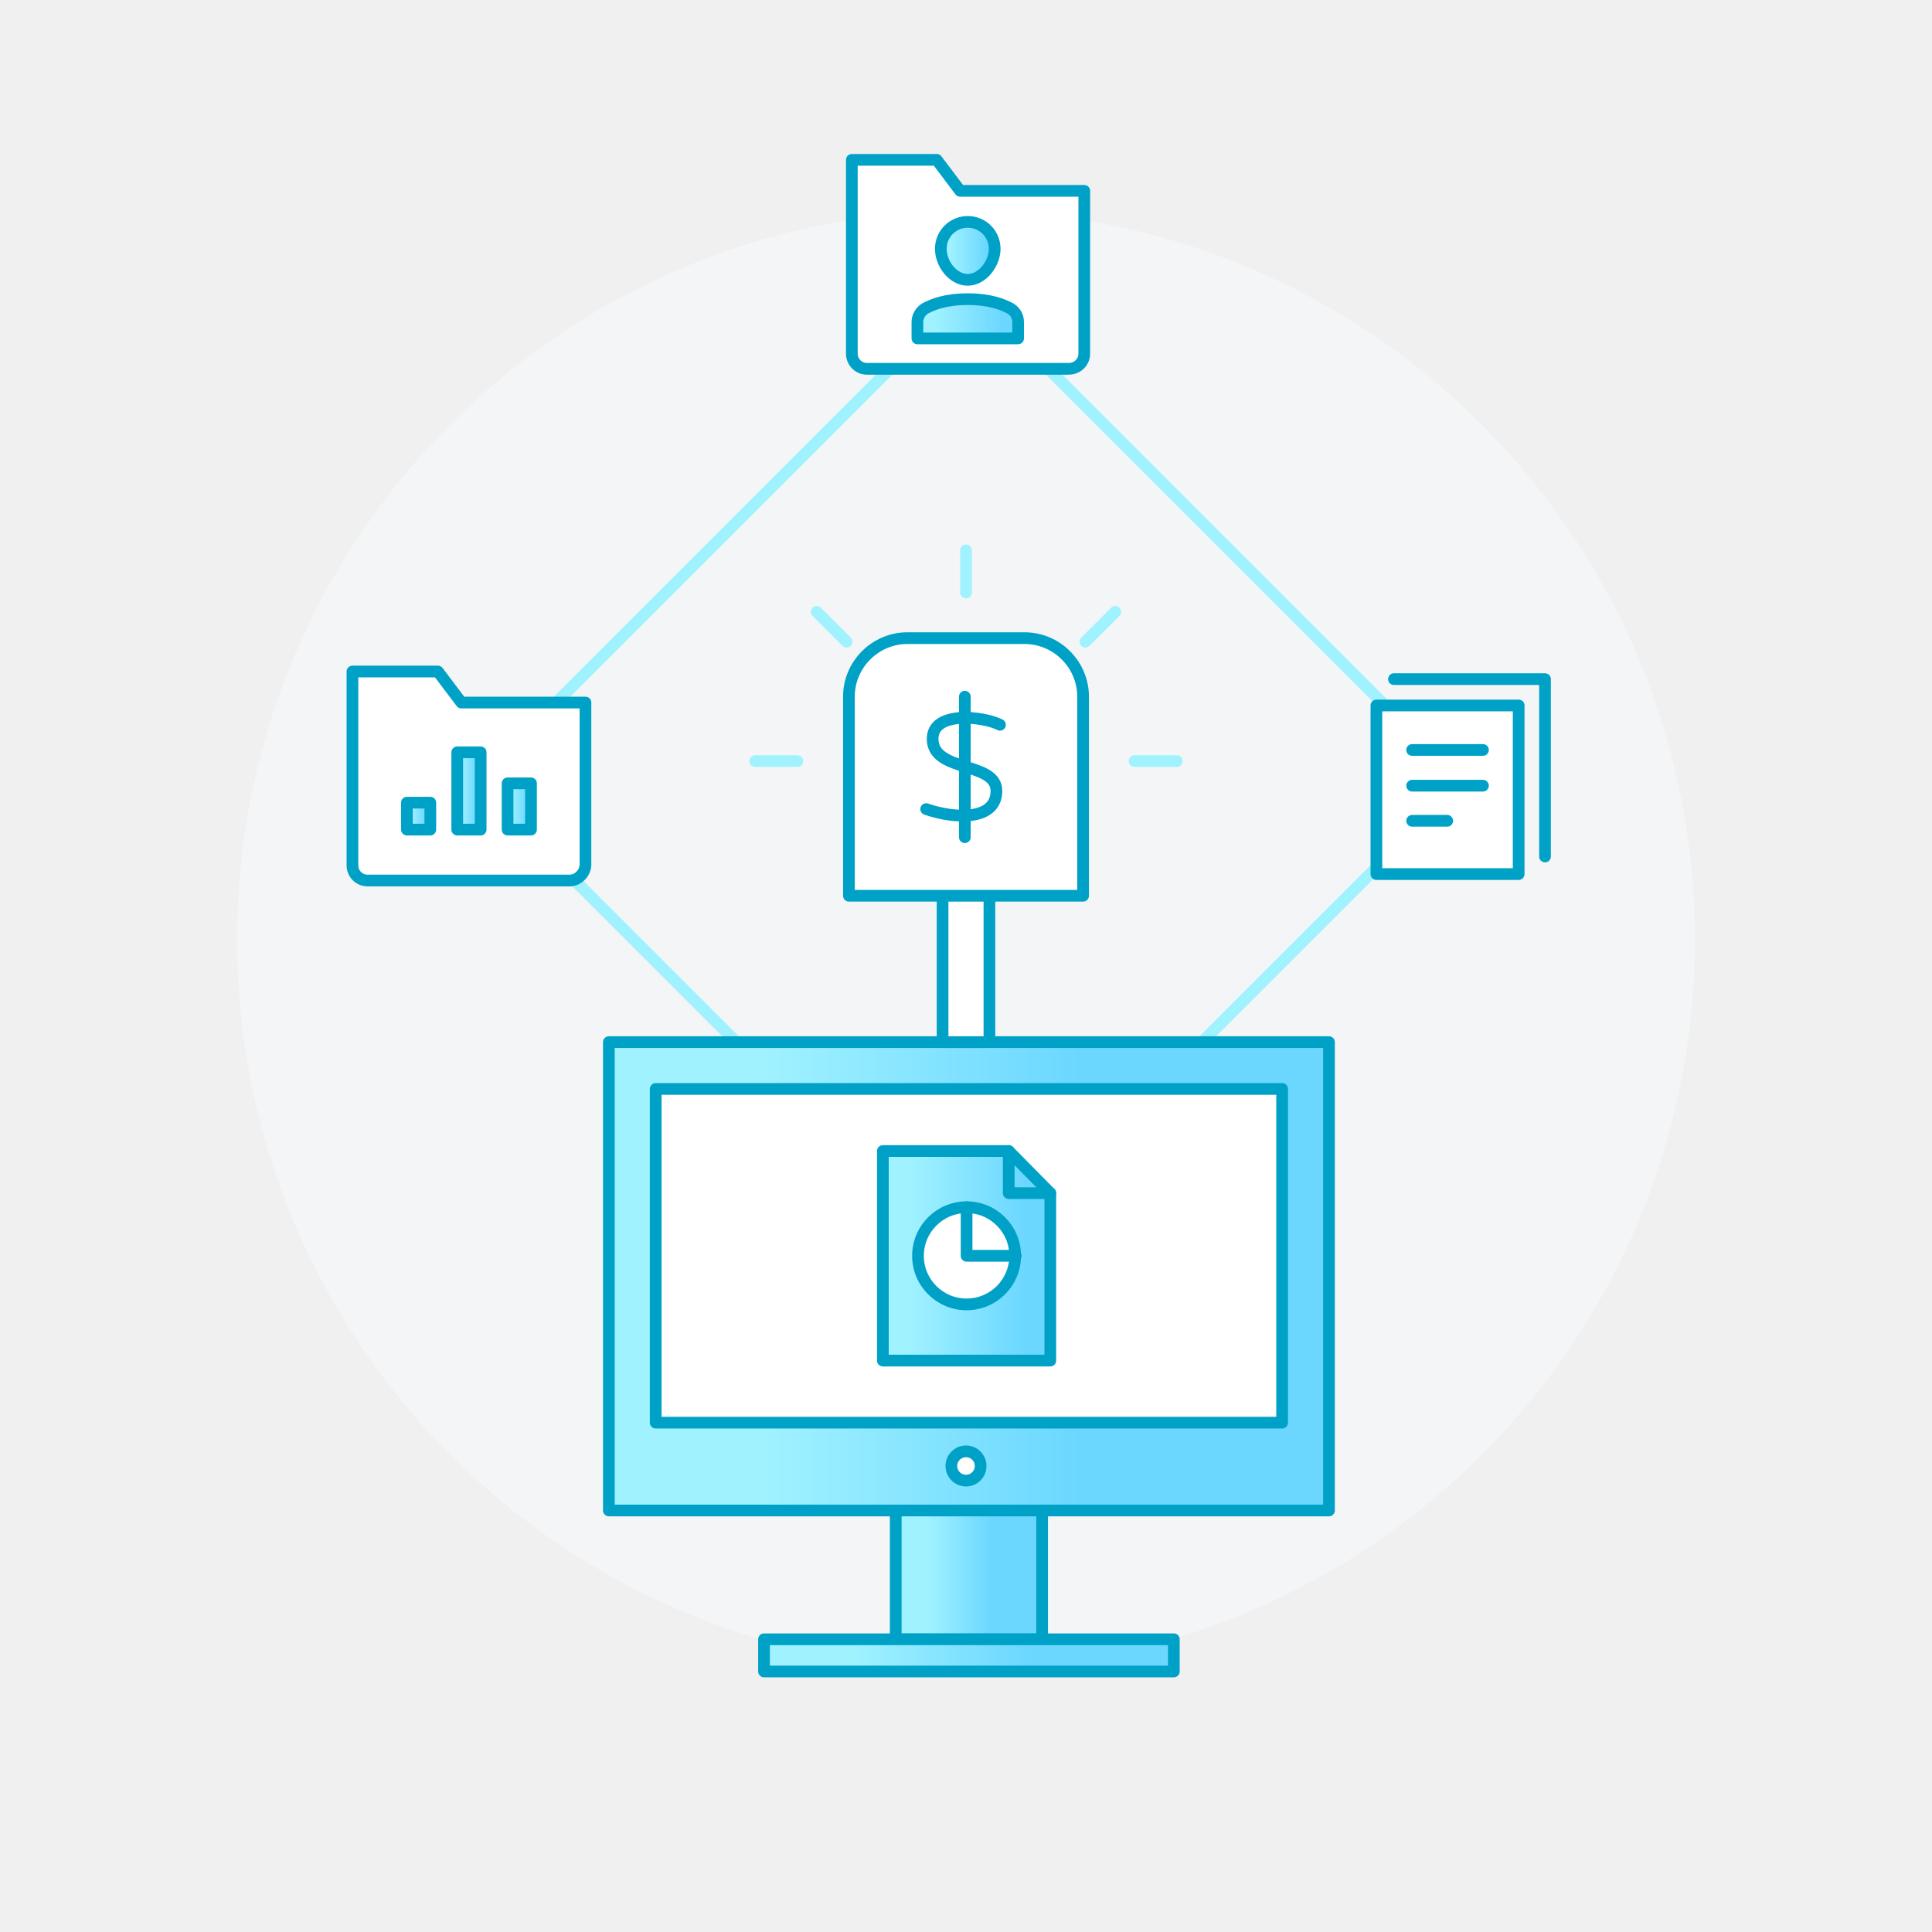
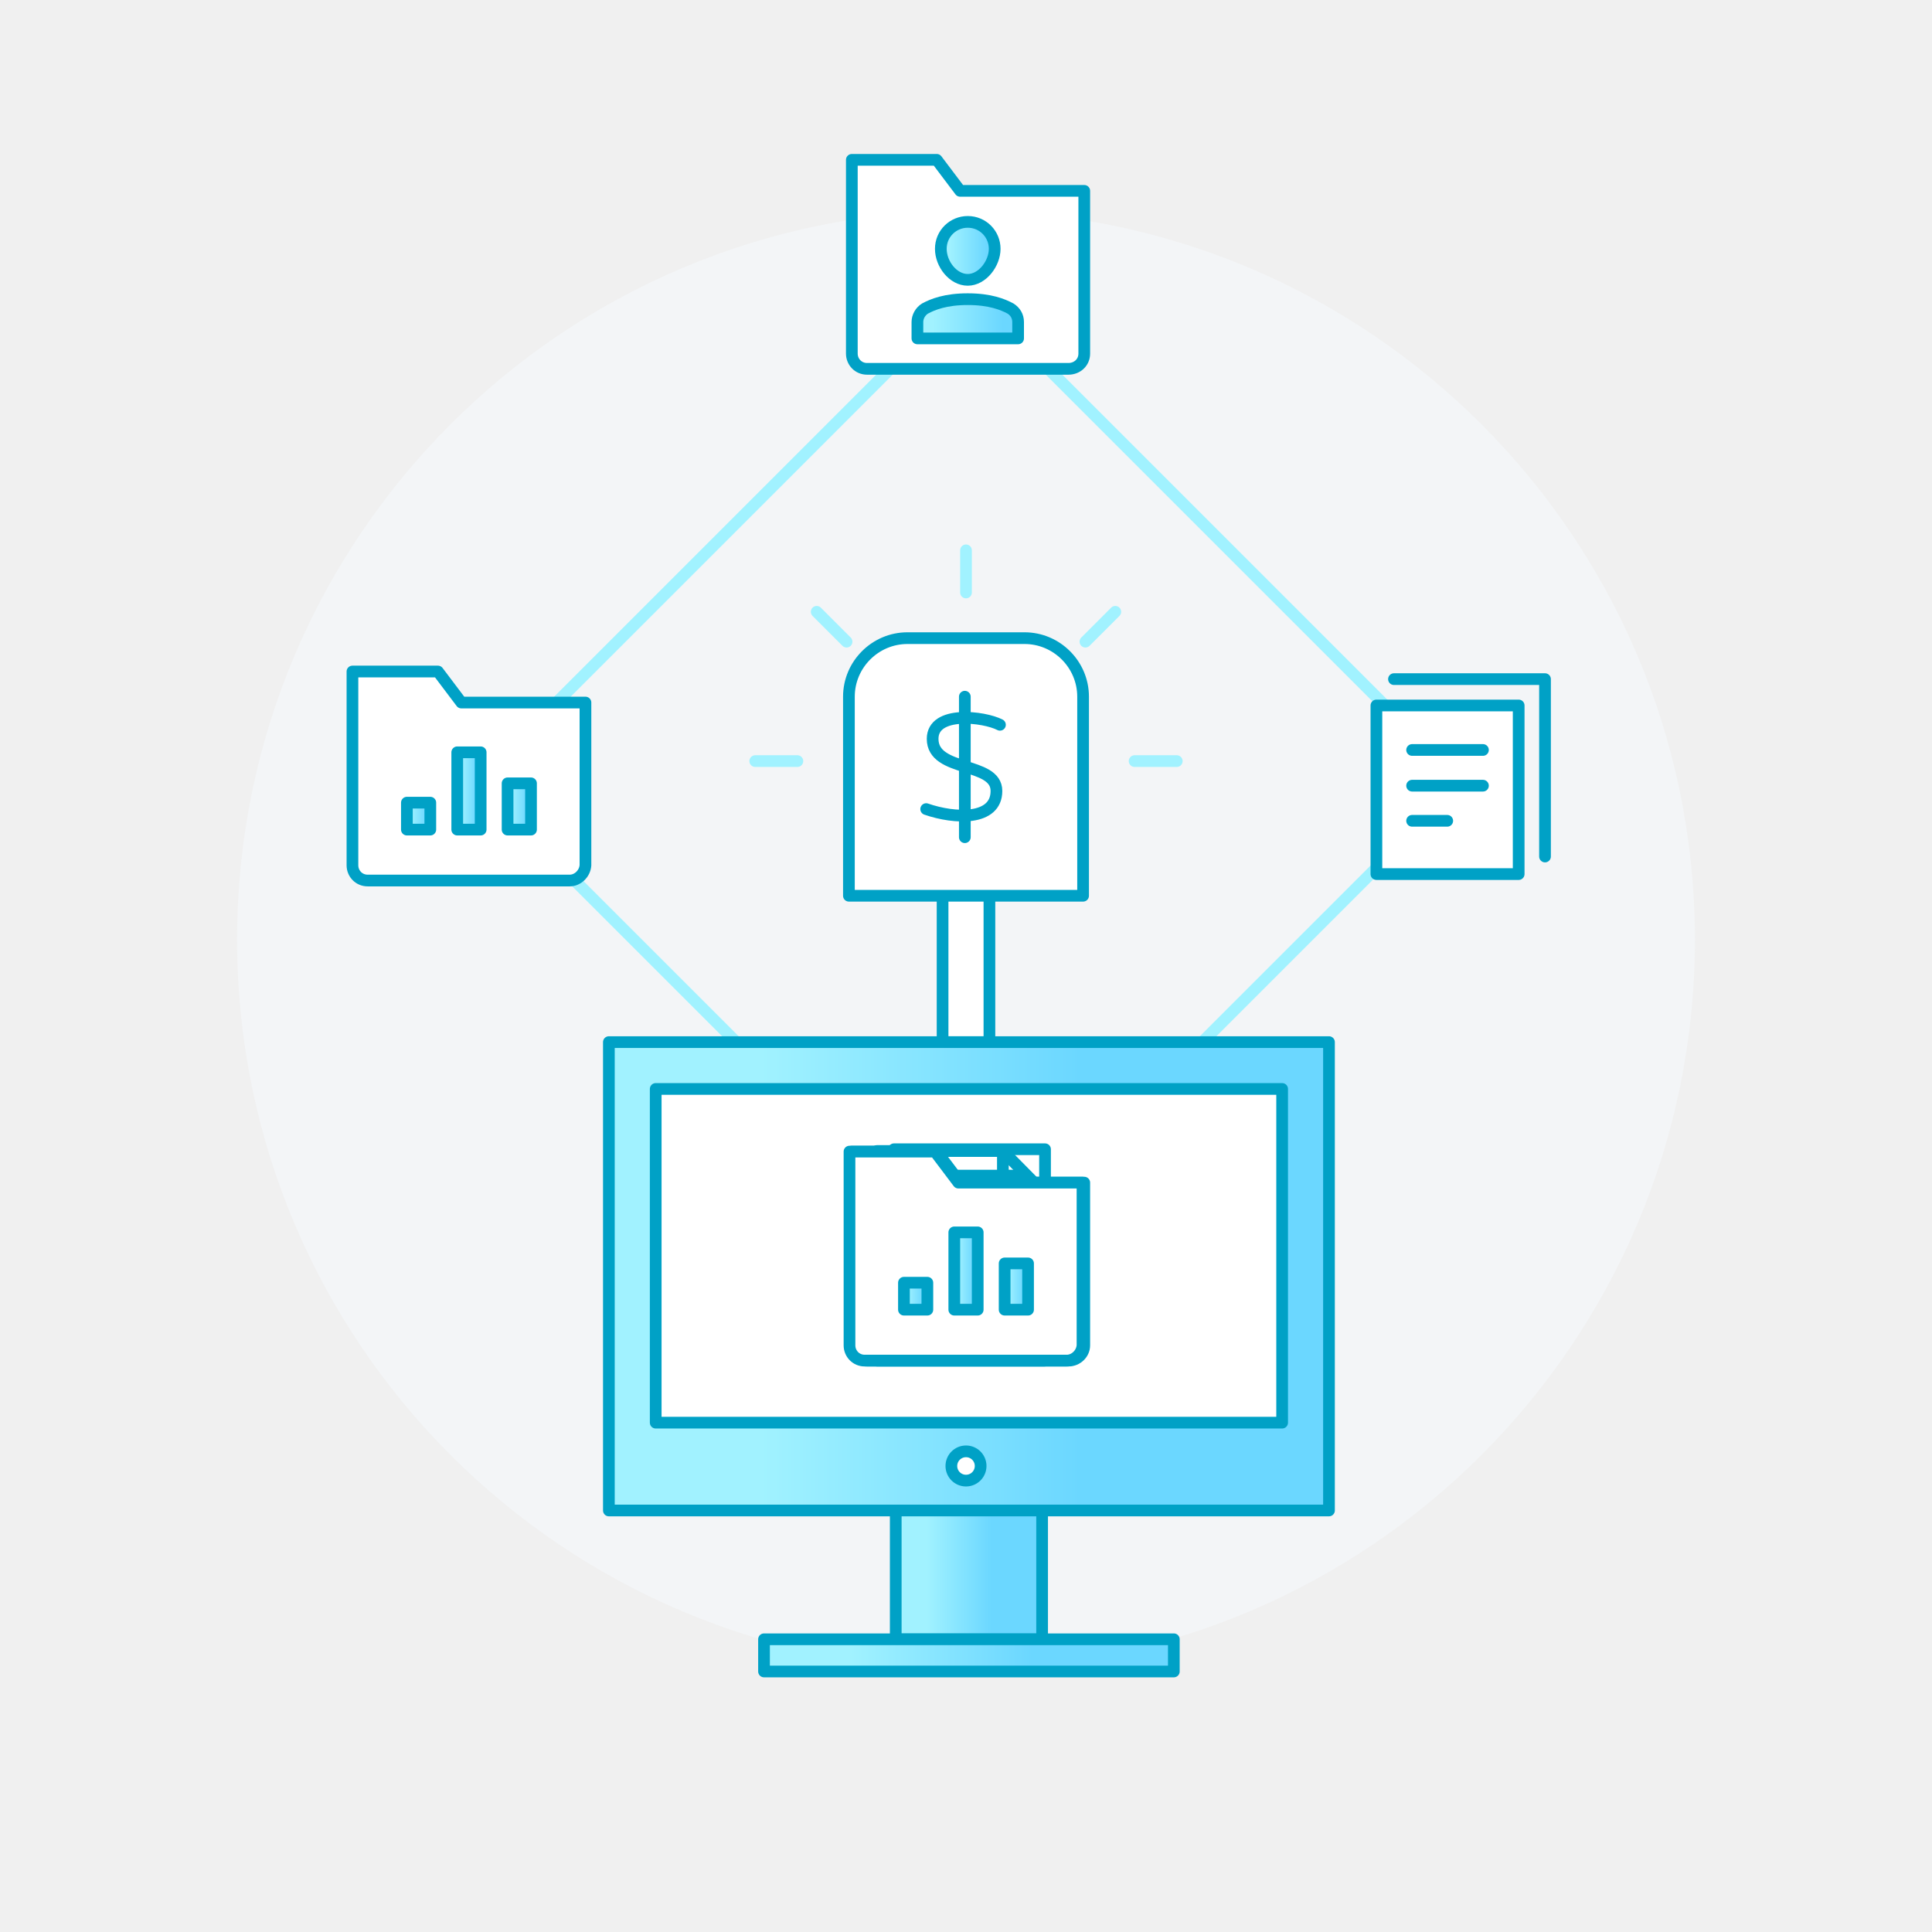
- <svg xmlns="http://www.w3.org/2000/svg" version="1.1" id="Layer_1" x="0px" y="0px" viewBox="0 0 330 330" style="enable-background:new 0 0 330 330;" xml:space="preserve">
+ <svg xmlns="http://www.w3.org/2000/svg" id="Layer_1" x="0px" y="0px" style="enable-background:new 65 -65 330 330;" version="1.1" viewBox="65 -65 330 330" xml:space="preserve">
  <style type="text/css">
- 	.st0{fill:#F3F5F7;}
- 	.st1{fill:none;stroke:#A1F2FF;stroke-width:2;stroke-linecap:round;stroke-linejoin:round;stroke-miterlimit:10;}
- 	.st2{fill:#FFFFFF;stroke:#00A1C6;stroke-width:2;stroke-linecap:round;stroke-linejoin:round;stroke-miterlimit:10;}
- 	.st3{fill:url(#SVGID_1_);stroke:#00A1C6;stroke-width:2;stroke-linecap:round;stroke-linejoin:round;stroke-miterlimit:10;}
- 	.st4{fill:url(#SVGID_2_);stroke:#00A1C6;stroke-width:2;stroke-linecap:round;stroke-linejoin:round;stroke-miterlimit:10;}
- 	.st5{fill:url(#SVGID_3_);stroke:#00A1C6;stroke-width:2;stroke-linecap:round;stroke-linejoin:round;stroke-miterlimit:10;}
- 	.st6{fill:url(#SVGID_4_);stroke:#00A1C6;stroke-width:2;stroke-linecap:round;stroke-linejoin:round;stroke-miterlimit:10;}
- 	.st7{fill:url(#SVGID_5_);stroke:#00A1C6;stroke-width:2;stroke-linecap:round;stroke-linejoin:round;stroke-miterlimit:10;}
- 	.st8{fill:none;stroke:#00A1C6;stroke-width:2;stroke-linecap:round;stroke-linejoin:round;stroke-miterlimit:10;}
- 	.st9{fill:url(#SVGID_6_);stroke:#00A1C6;stroke-width:2;stroke-linecap:round;stroke-linejoin:round;stroke-miterlimit:10;}
- 	.st10{fill:url(#SVGID_7_);stroke:#00A1C6;stroke-width:2;stroke-linecap:round;stroke-linejoin:round;stroke-miterlimit:10;}
- 	.st11{fill:url(#SVGID_8_);stroke:#00A1C6;stroke-width:2;stroke-linecap:round;stroke-linejoin:round;stroke-miterlimit:10;}
- 	.st12{fill:url(#SVGID_9_);stroke:#00A1C6;stroke-width:2;stroke-linecap:round;stroke-linejoin:round;stroke-miterlimit:10;}
- </style>
-   <circle id="Background" class="st0" cx="165" cy="160.5" r="124.5" />
-   <rect id="FilesPath" x="106" y="74.1" transform="matrix(0.7071 0.7071 -0.7071 0.7071 142.9817 -77.8797)" class="st1" width="119" height="119" />
-   <g id="Item-1">
-     <path class="st2" d="M182.5,63h-34.4c-1.5,0-2.6-1.2-2.6-2.6V27.3H160l4,5.3h21.2v27.8C185.2,61.9,184,63,182.5,63z" />
-     <linearGradient id="SVGID_1_" gradientUnits="userSpaceOnUse" x1="156.709" y1="54.444" x2="173.914" y2="54.444">
-       <stop offset="0.15" style="stop-color:#A1F2FF" />
-       <stop offset="0.85" style="stop-color:#6BD7FF" />
-     </linearGradient>
-     <path class="st3" d="M173.9,57.8h-17.2V55c0-0.9,0.5-1.8,1.3-2.3c1.3-0.7,3.5-1.6,7.3-1.6s6,0.9,7.3,1.6c0.8,0.5,1.3,1.3,1.3,2.3   V57.8z" />
-     <linearGradient id="SVGID_2_" gradientUnits="userSpaceOnUse" x1="160.68" y1="42.864" x2="169.944" y2="42.864">
-       <stop offset="0.15" style="stop-color:#A1F2FF" />
-       <stop offset="0.85" style="stop-color:#6BD7FF" />
-     </linearGradient>
-     <path class="st4" d="M160.7,42.5c0-2.6,2.1-4.6,4.6-4.6c2.6,0,4.6,2.1,4.6,4.6s-2.1,5.3-4.6,5.3S160.7,45.1,160.7,42.5z" />
+         .st0{fill:#F3F5F7;} 
+ 		.st1{fill:none;stroke:#A1F2FF;stroke-width:2;stroke-linecap:round;stroke-linejoin:round;stroke-miterlimit:10;} 
+ 		.st2{fill: #FFFFFF;stroke:#00A1C6;stroke-width:2;stroke-linecap:round;stroke-linejoin:round;stroke-miterlimit:10;} 
+ 		.st3{fill:none;stroke:#00A1C6;stroke-width:2;stroke-linecap:round;stroke-linejoin:round;stroke-miterlimit:10;} 
+         .st4{fill:url(#SVGID_1_);stroke:#00A1C6;stroke-width:2;stroke-linecap:round;stroke-linejoin:round;stroke-miterlimit:10;} 
+ 		.st5{fill:url(#SVGID_2_);stroke:#00A1C6;stroke-width:2;stroke-linecap:round;stroke-linejoin:round;stroke-miterlimit:10;} 
+ 		.st6{fill:url(#SVGID_3_);stroke:#00A1C6;stroke-width:2;stroke-linecap:round;stroke-linejoin:round;stroke-miterlimit:10;} 
+ 		.st7{fill:url(#SVGID_4_);stroke:#00A1C6;stroke-width:2;stroke-linecap:round;stroke-linejoin:round;stroke-miterlimit:10;} 
+ 		.st8{fill:url(#SVGID_5_);stroke:#00A1C6;stroke-width:2;stroke-linecap:round;stroke-linejoin:round;stroke-miterlimit:10;} 
+ 		.st9{fill:url(#SVGID_6_);stroke:#00A1C6;stroke-width:2;stroke-linecap:round;stroke-linejoin:round;stroke-miterlimit:10;} 
+ 		.st10{fill:url(#SVGID_7_);stroke:#00A1C6;stroke-width:2;stroke-linecap:round;stroke-linejoin:round;stroke-miterlimit:10;} 
+ 		.st11{fill:url(#SVGID_8_);stroke:#00A1C6;stroke-width:2;stroke-linecap:round;stroke-linejoin:round;stroke-miterlimit:10;} 
+ 		.st12{fill:#FFFFFF;stroke:#00A1C6;stroke-width:2;stroke-linecap:round;stroke-linejoin:round;stroke-miterlimit:10;} 
+ 		.st13{display:inline;fill:#FFFFFF;stroke:#00A1C6;stroke-width:2;stroke-linecap:round;stroke-linejoin:round;stroke-miterlimit:10;} 
+ 		.st-clockline{display:inline;fill:none;stroke:#00A1C6;stroke-width:2;stroke-linecap:round;stroke-linejoin:round;stroke-miterlimit:10;} 
+         .st14{display:inline;fill:url(#SVGID_CLOCK_);stroke:#00A1C6;stroke-width:2;stroke-linecap:round;stroke-linejoin:round;stroke-miterlimit:10;} 
+ 		.st15{fill:url(#SVGID_9_);stroke:#00A1C6;stroke-width:2;stroke-linecap:round;stroke-linejoin:round;stroke-miterlimit:10;} 
+ 		.st16{fill:url(#SVGID_10_);stroke:#00A1C6;stroke-width:2;stroke-linecap:round;stroke-linejoin:round;stroke-miterlimit:10;} 
+ 		.st17{fill:url(#SVGID_11_);stroke:#00A1C6;stroke-width:2;stroke-linecap:round;stroke-linejoin:round;stroke-miterlimit:10;} 
+ 		.st18{fill:url(#SVGID_12_);stroke:#00A1C6;stroke-width:2;stroke-linecap:round;stroke-linejoin:round;stroke-miterlimit:10;} 
+ 		.st19{fill:url(#SVGID_13_);stroke:#00A1C6;stroke-width:2;stroke-linecap:round;stroke-linejoin:round;stroke-miterlimit:10;}
+     </style>
+   <circle id="Background" cx="230" cy="95.5" r="124.5" class="st0" />
+   <rect id="FilesPath" width="119" height="119" x="171" y="9.1" class="st1" transform="matrix(-0.7071 -0.7071 0.7071 -0.7071 345.0359 280.1464)" />
+   <g id="PriceTag">
+     <rect width="8" height="32" x="226" y="81" class="st2" />
+     <path d="M240,44h-20c-5.5,0-10,4.5-10,10v34h40V54C250,48.5,245.5,44,240,44z" class="st2" />
+     <g>
+       <line x1="229.8" x2="229.8" y1="54" y2="78" class="st3" />
+       <path d="M235.8,58.8c-2.7-1.4-11.5-2.5-11.5,2.4c0,5.8,10.9,3.8,10.9,8.9s-7.1,4.8-12,3.1" class="st3" />
+     </g>
  </g>
-   <g id="Item-4">
-     <path class="st2" d="M97.3,150.4H62.8c-1.5,0-2.6-1.2-2.6-2.6v-33.1h14.6l4,5.3h21.2v27.8C99.9,149.2,98.7,150.4,97.3,150.4z" />
-     <linearGradient id="SVGID_3_" gradientUnits="userSpaceOnUse" x1="78.069" y1="135.158" x2="82.039" y2="135.158">
-       <stop offset="0.15" style="stop-color:#A1F2FF" />
-       <stop offset="0.85" style="stop-color:#6BD7FF" />
-     </linearGradient>
-     <rect x="78.1" y="128.5" class="st5" width="4" height="13.2" />
-     <linearGradient id="SVGID_4_" gradientUnits="userSpaceOnUse" x1="69.467" y1="139.459" x2="73.437" y2="139.459">
-       <stop offset="0.15" style="stop-color:#A1F2FF" />
-       <stop offset="0.85" style="stop-color:#6BD7FF" />
-     </linearGradient>
-     <rect x="69.5" y="137.1" class="st6" width="4" height="4.6" />
-     <linearGradient id="SVGID_5_" gradientUnits="userSpaceOnUse" x1="86.671" y1="137.805" x2="90.642" y2="137.805">
-       <stop offset="0.15" style="stop-color:#A1F2FF" />
-       <stop offset="0.85" style="stop-color:#6BD7FF" />
-     </linearGradient>
-     <rect x="86.7" y="133.8" class="st7" width="4" height="7.9" />
-   </g>
-   <g id="Item-2">
-     <rect x="235.1" y="120.5" class="st2" width="24.3" height="28.8" />
-     <polyline class="st8" points="238.1,116 263.9,116 263.9,146.3  " />
-     <line class="st2" x1="241.2" y1="128.1" x2="253.3" y2="128.1" />
-     <line class="st2" x1="241.2" y1="134.2" x2="253.3" y2="134.2" />
-     <line class="st2" x1="241.2" y1="140.2" x2="247.2" y2="140.2" />
+   <g>
+     <g id="Item-1">
+       <path d="M247.5-2h-34.4c-1.5,0-2.6-1.2-2.6-2.6v-33.1H225l4,5.3h21.2v27.8C250.2-3.1,249-2,247.5-2z" class="st2" />
+       <linearGradient id="SVGID_4_" x1="221.7" x2="238.9" y1="210.55" y2="210.55" gradientTransform="matrix(1 0 0 -1 0 200)" gradientUnits="userSpaceOnUse">
+         <stop offset="0.15" style="stop-color:#A1F2FF" />
+         <stop offset="0.85" style="stop-color:#6BD7FF" />
+       </linearGradient>
+       <path d="M238.9-7.2h-17.2V-10c0-0.9,0.5-1.8,1.3-2.3c1.3-0.7,3.5-1.6,7.3-1.6s6,0.9,7.3,1.6c0.8,0.5,1.3,1.3,1.3,2.3    L238.9-7.2L238.9-7.2z" class="st7" />
+       <linearGradient id="SVGID_5_" x1="225.68" x2="234.944" y1="222.15" y2="222.15" gradientTransform="matrix(1 0 0 -1 0 200)" gradientUnits="userSpaceOnUse">
+         <stop offset="0.15" style="stop-color:#A1F2FF" />
+         <stop offset="0.85" style="stop-color:#6BD7FF" />
+       </linearGradient>
+       <path d="M225.7-22.5c0-2.6,2.1-4.6,4.6-4.6c2.6,0,4.6,2.1,4.6,4.6s-2.1,5.3-4.6,5.3S225.7-19.9,225.7-22.5z" class="st8" />
+     </g>
+     <g id="Item-2">
+       <rect width="24.3" height="28.8" x="300.1" y="55.5" class="st2" />
+       <polyline points="303.1,51 328.9,51 328.9,81.3   " class="st3" />
+       <line x1="306.2" x2="318.3" y1="63.1" y2="63.1" class="st3" />
+       <line x1="306.2" x2="318.3" y1="69.2" y2="69.2" class="st3" />
+       <line x1="306.2" x2="312.2" y1="75.2" y2="75.2" class="st3" />
+     </g>
+     <g id="Item-3">
+       <polygon points="236.3,131.6 214.8,131.6 214.8,167.4 243.4,167.4 243.4,138.8   " class="st13" />
+       <polyline points="236.3,131.6 236.3,138.8 243.4,138.8   " class="st13" />
+       <linearGradient id="SVGID_CLOCK_" x1="220.8" x2="237.4" y1="141.2" y2="157.8" gradientTransform="matrix(1 0 0 -1 0 200)" gradientUnits="userSpaceOnUse">
+         <stop offset="0.15" style="stop-color:#A1F2FF" />
+         <stop offset="0.85" style="stop-color:#6BD7FF" />
+       </linearGradient>
+       <circle cx="229.1" cy="149.5" r="8.3" class="st14" />
+       <polyline points="229.1,141.2 229.1,149.5 237.5,149.5   " class="st-clockline" />
+     </g>
+     <g id="Item-4">
+       <path d="M162.3,85.4h-34.5c-1.5,0-2.6-1.2-2.6-2.6V49.7h14.6l4,5.3H165v27.8C164.9,84.2,163.7,85.4,162.3,85.4z" class="st2" />
+       <linearGradient id="SVGID_6_" x1="143.069" x2="147.039" y1="129.9" y2="129.9" gradientTransform="matrix(1 0 0 -1 0 200)" gradientUnits="userSpaceOnUse">
+         <stop offset="0.15" style="stop-color:#A1F2FF" />
+         <stop offset="0.85" style="stop-color:#6BD7FF" />
+       </linearGradient>
+       <rect width="4" height="13.2" x="143.1" y="63.5" class="st9" />
+       <linearGradient id="SVGID_7_" x1="134.467" x2="138.437" y1="125.6" y2="125.6" gradientTransform="matrix(1 0 0 -1 0 200)" gradientUnits="userSpaceOnUse">
+         <stop offset="0.15" style="stop-color:#A1F2FF" />
+         <stop offset="0.85" style="stop-color:#6BD7FF" />
+       </linearGradient>
+       <rect width="4" height="4.6" x="134.5" y="72.1" class="st10" />
+       <linearGradient id="SVGID_8_" x1="151.671" x2="155.642" y1="127.25" y2="127.25" gradientTransform="matrix(1 0 0 -1 0 200)" gradientUnits="userSpaceOnUse">
+         <stop offset="0.15" style="stop-color:#A1F2FF" />
+         <stop offset="0.85" style="stop-color:#6BD7FF" />
+       </linearGradient>
+       <rect width="4" height="7.9" x="151.7" y="68.8" class="st11" />
+     </g>
  </g>
  <g id="Monitor">
-     <linearGradient id="SVGID_6_" gradientUnits="userSpaceOnUse" x1="104" y1="218" x2="227" y2="218">
+     <linearGradient id="SVGID_1_" x1="169" x2="292" y1="47" y2="47" gradientTransform="matrix(1 0 0 -1 0 200)" gradientUnits="userSpaceOnUse">
      <stop offset="0.212" style="stop-color:#A1F2FF" />
      <stop offset="0.655" style="stop-color:#6BD7FF" />
    </linearGradient>
-     <rect x="104" y="178" class="st9" width="123" height="80" />
-     <linearGradient id="SVGID_7_" gradientUnits="userSpaceOnUse" x1="153" y1="269" x2="178" y2="269">
+     <rect width="123" height="80" x="169" y="113" class="st4" />
+     <linearGradient id="SVGID_2_" x1="218" x2="243" y1="-4" y2="-4" gradientTransform="matrix(1 0 0 -1 0 200)" gradientUnits="userSpaceOnUse">
      <stop offset="0.212" style="stop-color:#A1F2FF" />
      <stop offset="0.655" style="stop-color:#6BD7FF" />
    </linearGradient>
-     <rect x="153" y="258" class="st10" width="25" height="22" />
-     <linearGradient id="SVGID_8_" gradientUnits="userSpaceOnUse" x1="130.5" y1="282.75" x2="200.5" y2="282.75">
+     <rect width="25" height="22" x="218" y="193" class="st5" />
+     <linearGradient id="SVGID_3_" x1="195.5" x2="265.5" y1="-17.75" y2="-17.75" gradientTransform="matrix(1 0 0 -1 0 200)" gradientUnits="userSpaceOnUse">
      <stop offset="0.212" style="stop-color:#A1F2FF" />
      <stop offset="0.655" style="stop-color:#6BD7FF" />
    </linearGradient>
-     <rect x="130.5" y="280" class="st11" width="70" height="5.5" />
-     <rect x="112" y="186" class="st2" width="107" height="57" />
-     <circle class="st2" cx="165" cy="250.4" r="2.5" />
+     <rect width="70" height="5.5" x="195.5" y="215" class="st6" />
+     <rect width="107" height="57" x="177" y="121" class="st2" />
+     <circle cx="230" cy="185.4" r="2.5" class="st2" />
  </g>
-   <g id="Item-3">
-     <linearGradient id="SVGID_9_" gradientUnits="userSpaceOnUse" x1="150.838" y1="214.511" x2="179.424" y2="214.511">
-       <stop offset="0.15" style="stop-color:#A1F2FF" />
-       <stop offset="0.85" style="stop-color:#6BD7FF" />
-     </linearGradient>
-     <polygon class="st12" points="172.3,196.6 150.8,196.6 150.8,232.4 179.4,232.4 179.4,203.8  " />
-     <polyline class="st8" points="172.3,196.6 172.3,203.8 179.4,203.8  " />
-     <circle class="st2" cx="165.1" cy="214.5" r="8.3" />
-     <polyline class="st8" points="165.1,206.2 165.1,214.5 173.5,214.5  " />
+   <g id="Sparks">
+     <line x1="201.2" x2="194" y1="65" y2="65" class="st1" />
+     <line x1="209.6" x2="204.5" y1="44.6" y2="39.5" class="st1" />
+     <line x1="230" x2="230" y1="36.2" y2="29" class="st1" />
+     <line x1="250.4" x2="255.5" y1="44.6" y2="39.5" class="st1" />
+     <line x1="258.8" x2="266" y1="65" y2="65" class="st1" />
  </g>
-   <g id="PriceTag">
-     <rect x="161" y="146" class="st2" width="8" height="32" />
-     <path class="st2" d="M175,109h-20c-5.5,0-10,4.5-10,10v34h40v-34C185,113.5,180.5,109,175,109z" />
-     <g>
-       <line class="st8" x1="164.8" y1="119" x2="164.8" y2="143" />
-       <path class="st8" d="M170.8,123.8c-2.7-1.4-11.5-2.5-11.5,2.4c0,5.8,10.9,3.8,10.9,8.9s-7.1,4.8-12,3.1" />
+   <g id="DisplayItems">
+     <g id="DisplayItem-1">
+       <path d="M247.5,167.4h-34.4c-1.5,0-2.6-1.2-2.6-2.6v-33.1H225l4,5.3h21.2v27.8C250.2,166.2,249,167.4,247.5,167.4z" class="st2" />
+       <linearGradient id="SVGID_12_" x1="221.7" x2="238.9" y1="41.2" y2="41.2" gradientTransform="matrix(1 0 0 -1 0 200)" gradientUnits="userSpaceOnUse">
+         <stop offset="0.15" style="stop-color:#A1F2FF" />
+         <stop offset="0.85" style="stop-color:#6BD7FF" />
+       </linearGradient>
+       <path d="M238.9,162.1h-17.2v-2.8c0-0.9,0.5-1.8,1.3-2.3c1.3-0.7,3.5-1.6,7.3-1.6s6,0.9,7.3,1.6    c0.8,0.5,1.3,1.3,1.3,2.3L238.9,162.1L238.9,162.1z" class="st18" />
+       <linearGradient id="SVGID_13_" x1="225.68" x2="234.944" y1="52.8" y2="52.8" gradientTransform="matrix(1 0 0 -1 0 200)" gradientUnits="userSpaceOnUse">
+         <stop offset="0.15" style="stop-color:#A1F2FF" />
+         <stop offset="0.85" style="stop-color:#6BD7FF" />
+       </linearGradient>
+       <path d="M225.7,146.9c0-2.6,2.1-4.6,4.6-4.6c2.6,0,4.6,2.1,4.6,4.6s-2.1,5.3-4.6,5.3S225.7,149.4,225.7,146.9z" class="st19" />
+     </g>
+     <g id="DisplayItem-2">
+       <rect width="24.3" height="28.8" x="214.7" y="135.8" class="st2" />
+       <polyline points="217.7,131.3 243.5,131.3 243.5,161.6   " class="st3" />
+       <line x1="220.8" x2="232.9" y1="143.4" y2="143.4" class="st3" />
+       <line x1="220.8" x2="232.9" y1="149.5" y2="149.5" class="st3" />
+       <line x1="220.8" x2="226.8" y1="155.5" y2="155.5" class="st3" />
+     </g>
+     <g id="DisplayItem-3">
+       <polygon points="236.3,131.6 214.8,131.6 214.8,167.4 243.4,167.4 243.4,138.8   " class="st3" />
+       <polyline points="236.3,131.6 236.3,138.8 243.4,138.8   " class="st3" />
+       <linearGradient id="SVGID_CLOCK_1" x1="220.8" x2="237.4" y1="141.2" y2="157.8" gradientTransform="matrix(1 0 0 -1 0 200)" gradientUnits="userSpaceOnUse">
+         <stop offset="0.15" style="stop-color:#A1F2FF" />
+         <stop offset="0.85" style="stop-color:#6BD7FF" />
+       </linearGradient>
+       <circle cx="229.1" cy="149.5" r="8.3" class="st14" />
+       <polyline points="229.1,141.2 229.1,149.5 237.5,149.5   " class="st-clockline" />
+     </g>
+     <g id="DisplayItem-4">
+       <path d="M247.2,167.4h-34.5c-1.5,0-2.6-1.2-2.6-2.6v-33.1h14.6l4,5.3h21.2v27.8C249.8,166.2,248.6,167.4,247.2,167.4z" class="st2" />
+       <linearGradient id="SVGID_9_" x1="227.969" x2="231.939" y1="47.95" y2="47.95" gradientTransform="matrix(1 0 0 -1 0 200)" gradientUnits="userSpaceOnUse">
+         <stop offset="0.15" style="stop-color:#A1F2FF" />
+         <stop offset="0.85" style="stop-color:#6BD7FF" />
+       </linearGradient>
+       <rect width="4" height="13.2" x="228" y="145.5" class="st15" />
+       <linearGradient id="SVGID_10_" x1="219.367" x2="223.337" y1="43.65" y2="43.65" gradientTransform="matrix(1 0 0 -1 0 200)" gradientUnits="userSpaceOnUse">
+         <stop offset="0.15" style="stop-color:#A1F2FF" />
+         <stop offset="0.85" style="stop-color:#6BD7FF" />
+       </linearGradient>
+       <rect width="4" height="4.6" x="219.4" y="154.1" class="st16" />
+       <linearGradient id="SVGID_11_" x1="236.571" x2="240.542" y1="45.3" y2="45.3" gradientTransform="matrix(1 0 0 -1 0 200)" gradientUnits="userSpaceOnUse">
+         <stop offset="0.15" style="stop-color:#A1F2FF" />
+         <stop offset="0.85" style="stop-color:#6BD7FF" />
+       </linearGradient>
+       <rect width="4" height="7.9" x="236.6" y="150.8" class="st17" />
    </g>
  </g>
-   <g id="Sparks">
-     <line class="st1" x1="129" y1="130" x2="136.2" y2="130" />
-     <line class="st1" x1="139.5" y1="104.5" x2="144.6" y2="109.6" />
-     <line class="st1" x1="165" y1="94" x2="165" y2="101.2" />
-     <line class="st1" x1="190.5" y1="104.5" x2="185.4" y2="109.6" />
-     <line class="st1" x1="201" y1="130" x2="193.8" y2="130" />
-   </g>
</svg>
